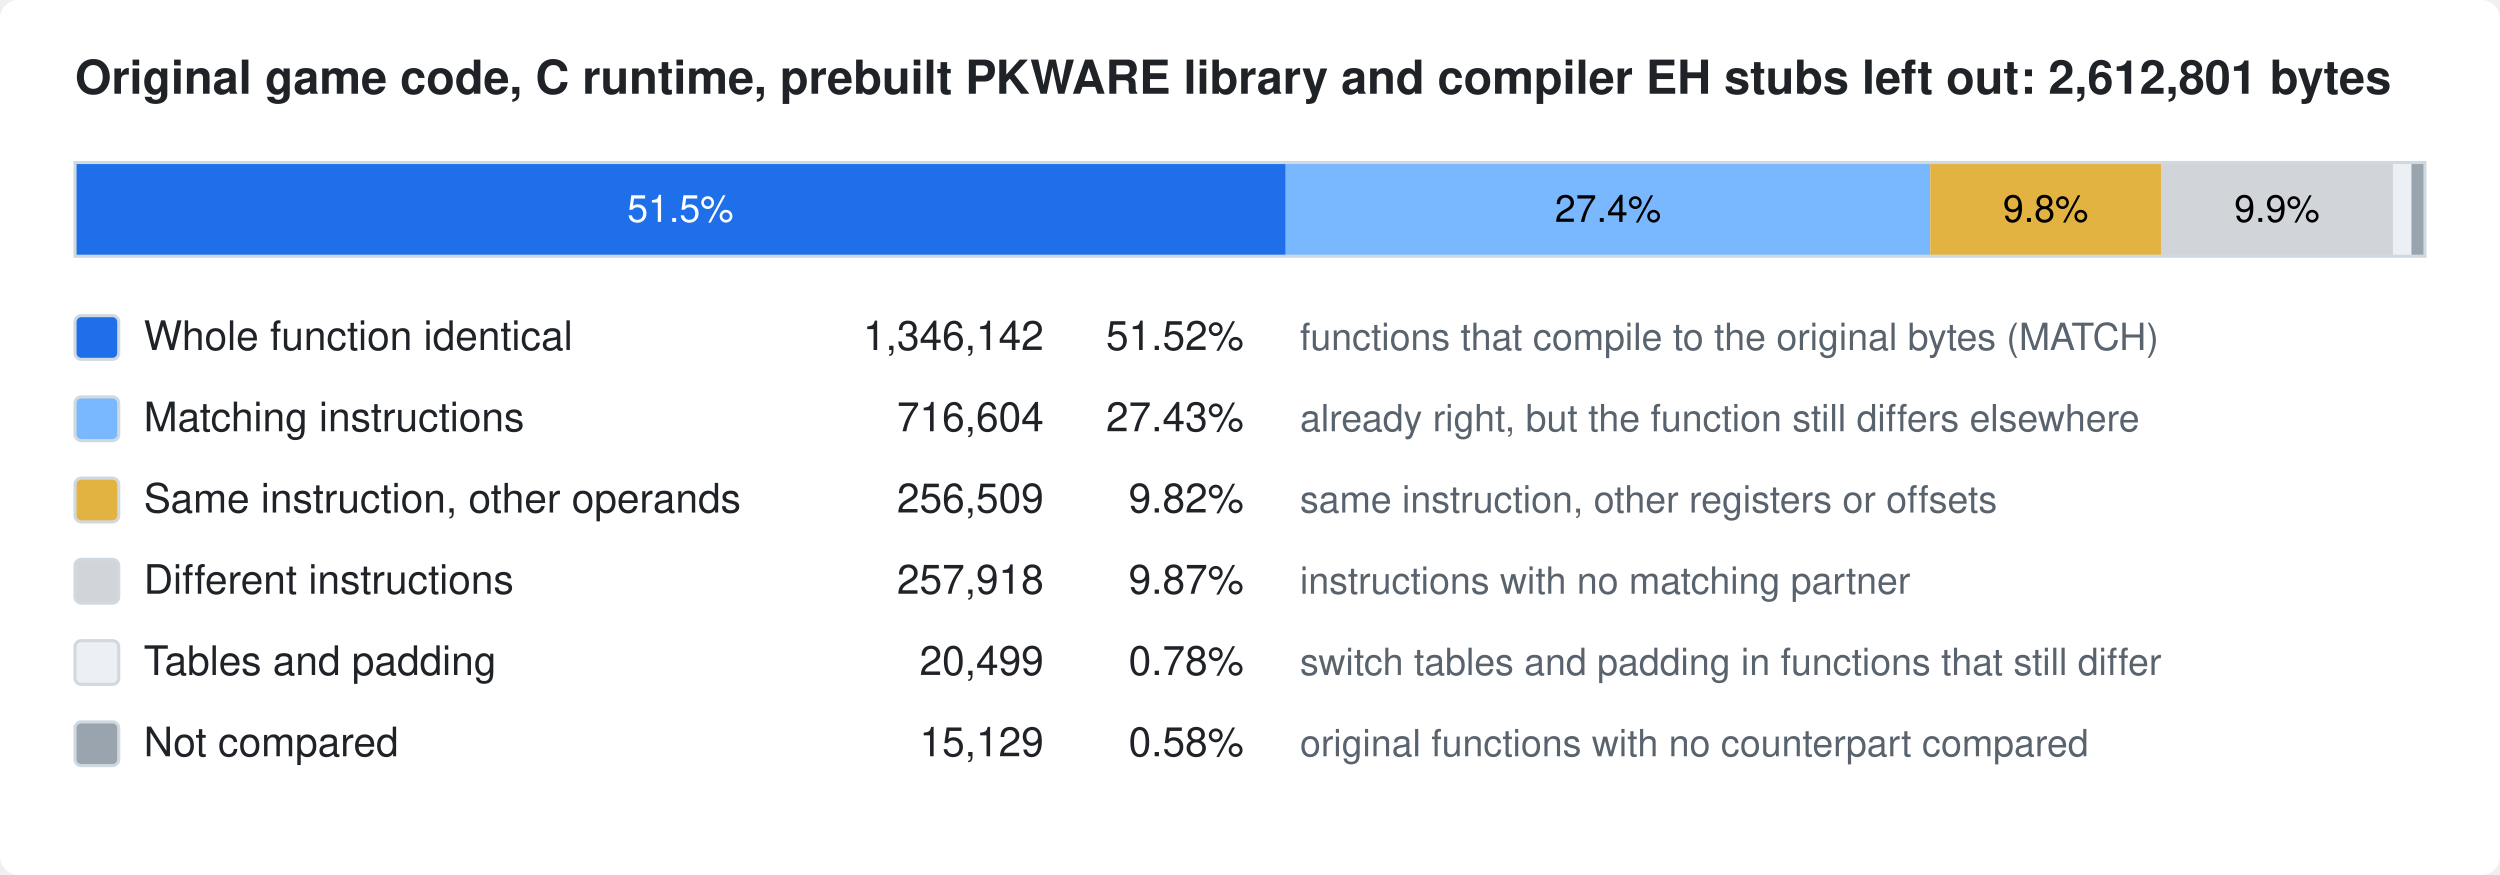
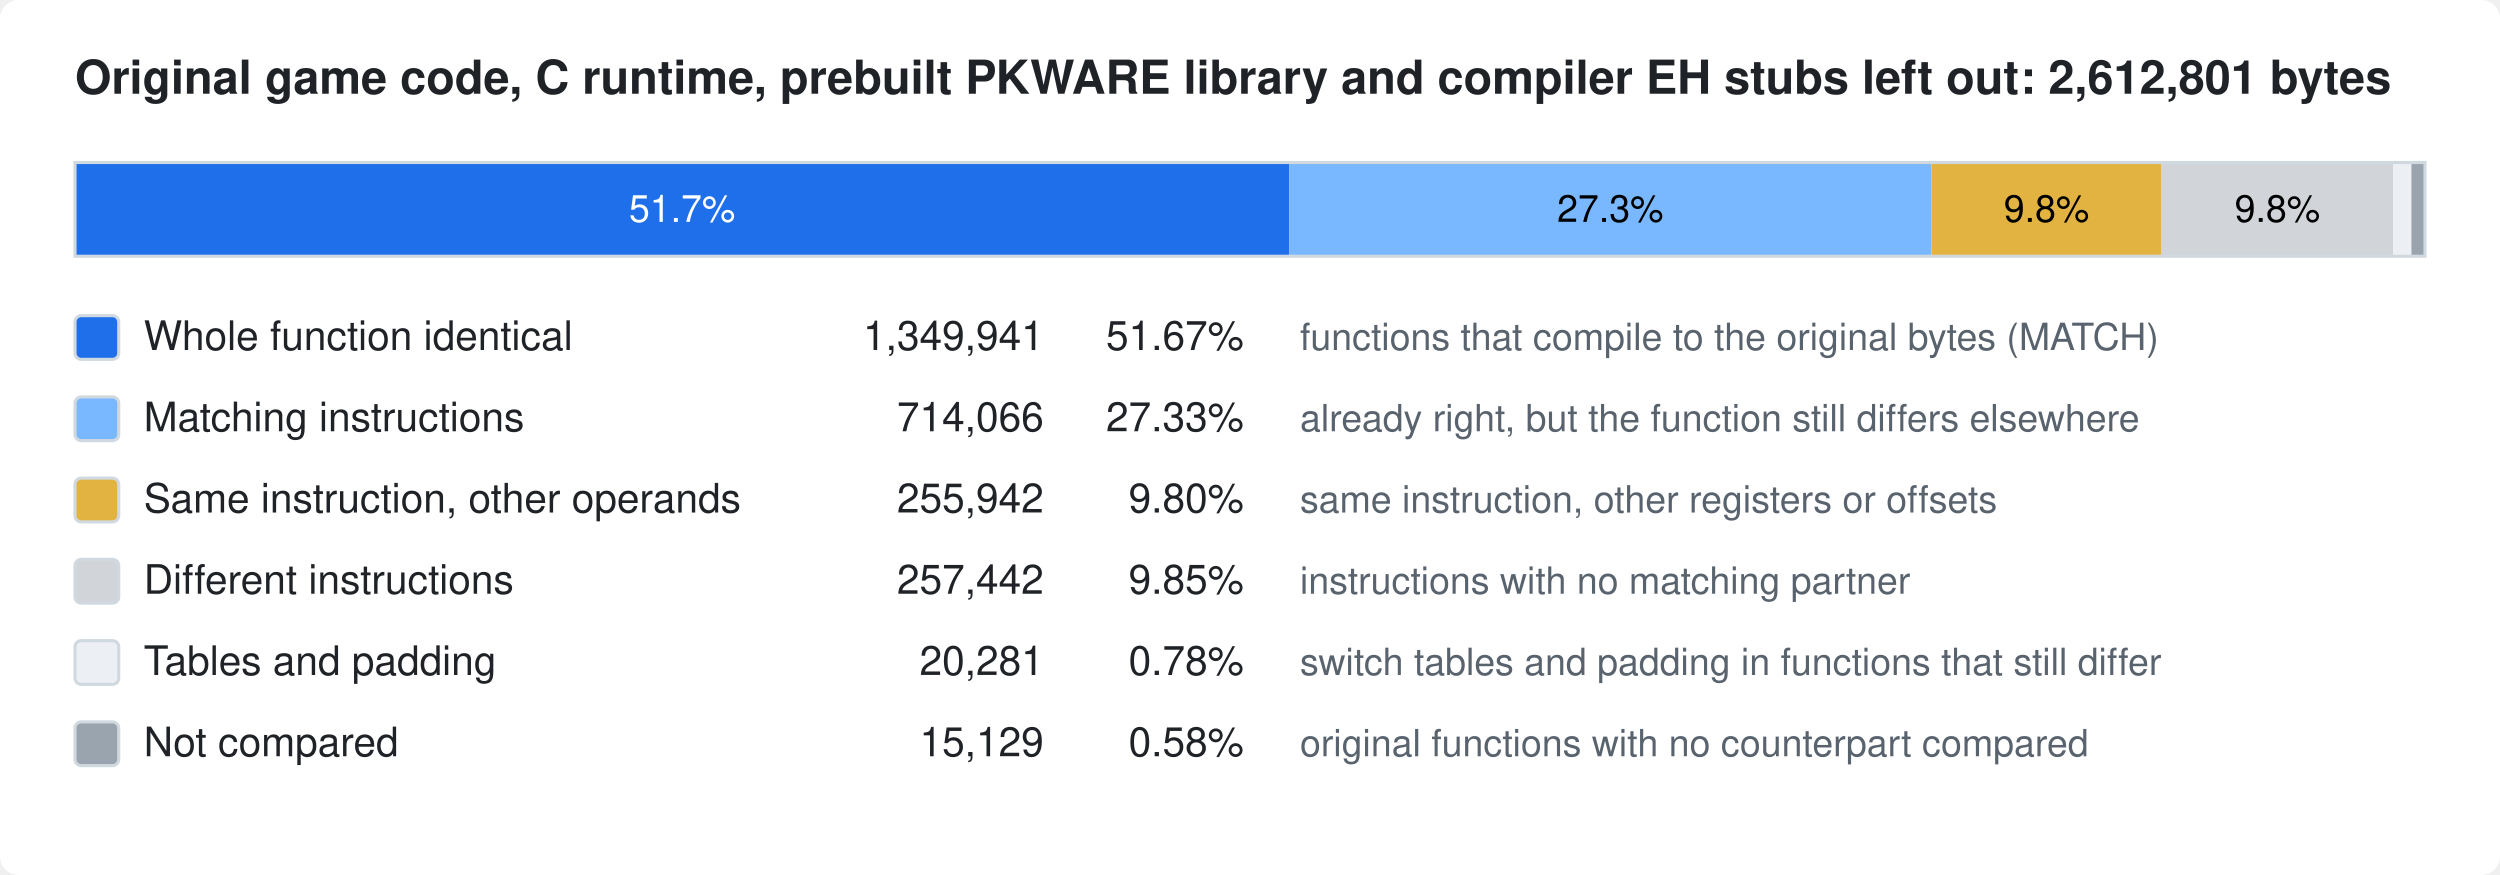
<svg xmlns="http://www.w3.org/2000/svg" width="800" height="280" viewBox="0 0 800 280" font-family="system-ui, -apple-system, Segoe UI, Helvetica, Arial, sans-serif">
  <rect width="800" height="280" rx="6" fill="#ffffff" />
  <text x="24" y="30" font-size="15" font-weight="600" fill="#1f2328">Original game code, C runtime, prebuilt PKWARE library and compiler EH stubs left out: 2,612,801 bytes</text>
-   <rect x="24.00" y="52" width="387.44" height="30" fill="#1f6feb" />
-   <text x="217.72" y="71" font-size="12" text-anchor="middle" fill="#ffffff">51.5%</text>
-   <rect x="411.44" y="52" width="206.25" height="30" fill="#79b8ff" />
-   <text x="514.56" y="71" font-size="12" text-anchor="middle" fill="#000000">27.4%</text>
-   <rect x="617.69" y="52" width="73.83" height="30" fill="#e3b341" />
-   <text x="654.60" y="71" font-size="12" text-anchor="middle" fill="#000000">9.8%</text>
-   <rect x="691.51" y="52" width="74.23" height="30" fill="#d1d5da" />
-   <text x="728.63" y="71" font-size="12" text-anchor="middle" fill="#000000">9.9%</text>
-   <rect x="765.75" y="52" width="5.90" height="30" fill="#eceff3" />
+   <rect x="24.00" y="52" width="388.53" height="30" fill="#1f6feb" />
+   <text x="218.27" y="71" font-size="12" text-anchor="middle" fill="#ffffff">51.7%</text>
+   <rect x="412.53" y="52" width="205.52" height="30" fill="#79b8ff" />
+   <text x="515.29" y="71" font-size="12" text-anchor="middle" fill="#000000">27.3%</text>
+   <rect x="618.05" y="52" width="73.66" height="30" fill="#e3b341" />
+   <text x="654.88" y="71" font-size="12" text-anchor="middle" fill="#000000">9.8%</text>
+   <rect x="691.71" y="52" width="74.10" height="30" fill="#d1d5da" />
+   <text x="728.76" y="71" font-size="12" text-anchor="middle" fill="#000000">9.8%</text>
+   <rect x="765.81" y="52" width="5.84" height="30" fill="#eceff3" />
  <rect x="771.65" y="52" width="4.35" height="30" fill="#9aa4ae" />
  <rect x="24" y="52" width="752" height="30" fill="none" stroke="#d1d9e0" />
  <rect x="24" y="101" width="14" height="14" rx="2" fill="#1f6feb" stroke="#d1d9e0" />
  <text x="46" y="112" font-size="13" fill="#1f2328">Whole function identical</text>
-   <text x="334" y="112" font-size="13" text-anchor="end" fill="#1f2328">1,346,142</text>
-   <text x="398" y="112" font-size="13" text-anchor="end" fill="#1f2328">51.52%</text>
+   <text x="334" y="112" font-size="13" text-anchor="end" fill="#1f2328">1,349,941</text>
+   <text x="398" y="112" font-size="13" text-anchor="end" fill="#1f2328">51.67%</text>
  <text x="416" y="112" font-size="12" fill="#59636e">functions that compile to the original bytes (MATCH)</text>
  <rect x="24" y="127" width="14" height="14" rx="2" fill="#79b8ff" stroke="#d1d9e0" />
  <text x="46" y="138" font-size="13" fill="#1f2328">Matching instructions</text>
-   <text x="334" y="138" font-size="13" text-anchor="end" fill="#1f2328">716,604</text>
-   <text x="398" y="138" font-size="13" text-anchor="end" fill="#1f2328">27.43%</text>
+   <text x="334" y="138" font-size="13" text-anchor="end" fill="#1f2328">714,066</text>
+   <text x="398" y="138" font-size="13" text-anchor="end" fill="#1f2328">27.33%</text>
  <text x="416" y="138" font-size="12" fill="#59636e">already right, but the function still differs elsewhere</text>
  <rect x="24" y="153" width="14" height="14" rx="2" fill="#e3b341" stroke="#d1d9e0" />
  <text x="46" y="164" font-size="13" fill="#1f2328">Same instruction, other operands</text>
-   <text x="334" y="164" font-size="13" text-anchor="end" fill="#1f2328">256,509</text>
-   <text x="398" y="164" font-size="13" text-anchor="end" fill="#1f2328">9.82%</text>
+   <text x="334" y="164" font-size="13" text-anchor="end" fill="#1f2328">255,942</text>
+   <text x="398" y="164" font-size="13" text-anchor="end" fill="#1f2328">9.80%</text>
  <text x="416" y="164" font-size="12" fill="#59636e">same instruction, other registers or offsets</text>
  <rect x="24" y="179" width="14" height="14" rx="2" fill="#d1d5da" stroke="#d1d9e0" />
  <text x="46" y="190" font-size="13" fill="#1f2328">Different instructions</text>
-   <text x="334" y="190" font-size="13" text-anchor="end" fill="#1f2328">257,918</text>
-   <text x="398" y="190" font-size="13" text-anchor="end" fill="#1f2328">9.87%</text>
+   <text x="334" y="190" font-size="13" text-anchor="end" fill="#1f2328">257,442</text>
+   <text x="398" y="190" font-size="13" text-anchor="end" fill="#1f2328">9.85%</text>
  <text x="416" y="190" font-size="12" fill="#59636e">instructions with no matching partner</text>
  <rect x="24" y="205" width="14" height="14" rx="2" fill="#eceff3" stroke="#d1d9e0" />
  <text x="46" y="216" font-size="13" fill="#1f2328">Tables and padding</text>
-   <text x="334" y="216" font-size="13" text-anchor="end" fill="#1f2328">20,499</text>
+   <text x="334" y="216" font-size="13" text-anchor="end" fill="#1f2328">20,281</text>
  <text x="398" y="216" font-size="13" text-anchor="end" fill="#1f2328">0.78%</text>
  <text x="416" y="216" font-size="12" fill="#59636e">switch tables and padding in functions that still differ</text>
  <rect x="24" y="231" width="14" height="14" rx="2" fill="#9aa4ae" stroke="#d1d9e0" />
  <text x="46" y="242" font-size="13" fill="#1f2328">Not compared</text>
  <text x="334" y="242" font-size="13" text-anchor="end" fill="#1f2328">15,129</text>
  <text x="398" y="242" font-size="13" text-anchor="end" fill="#1f2328">0.58%</text>
  <text x="416" y="242" font-size="12" fill="#59636e">original functions with no counterpart compared</text>
</svg>
